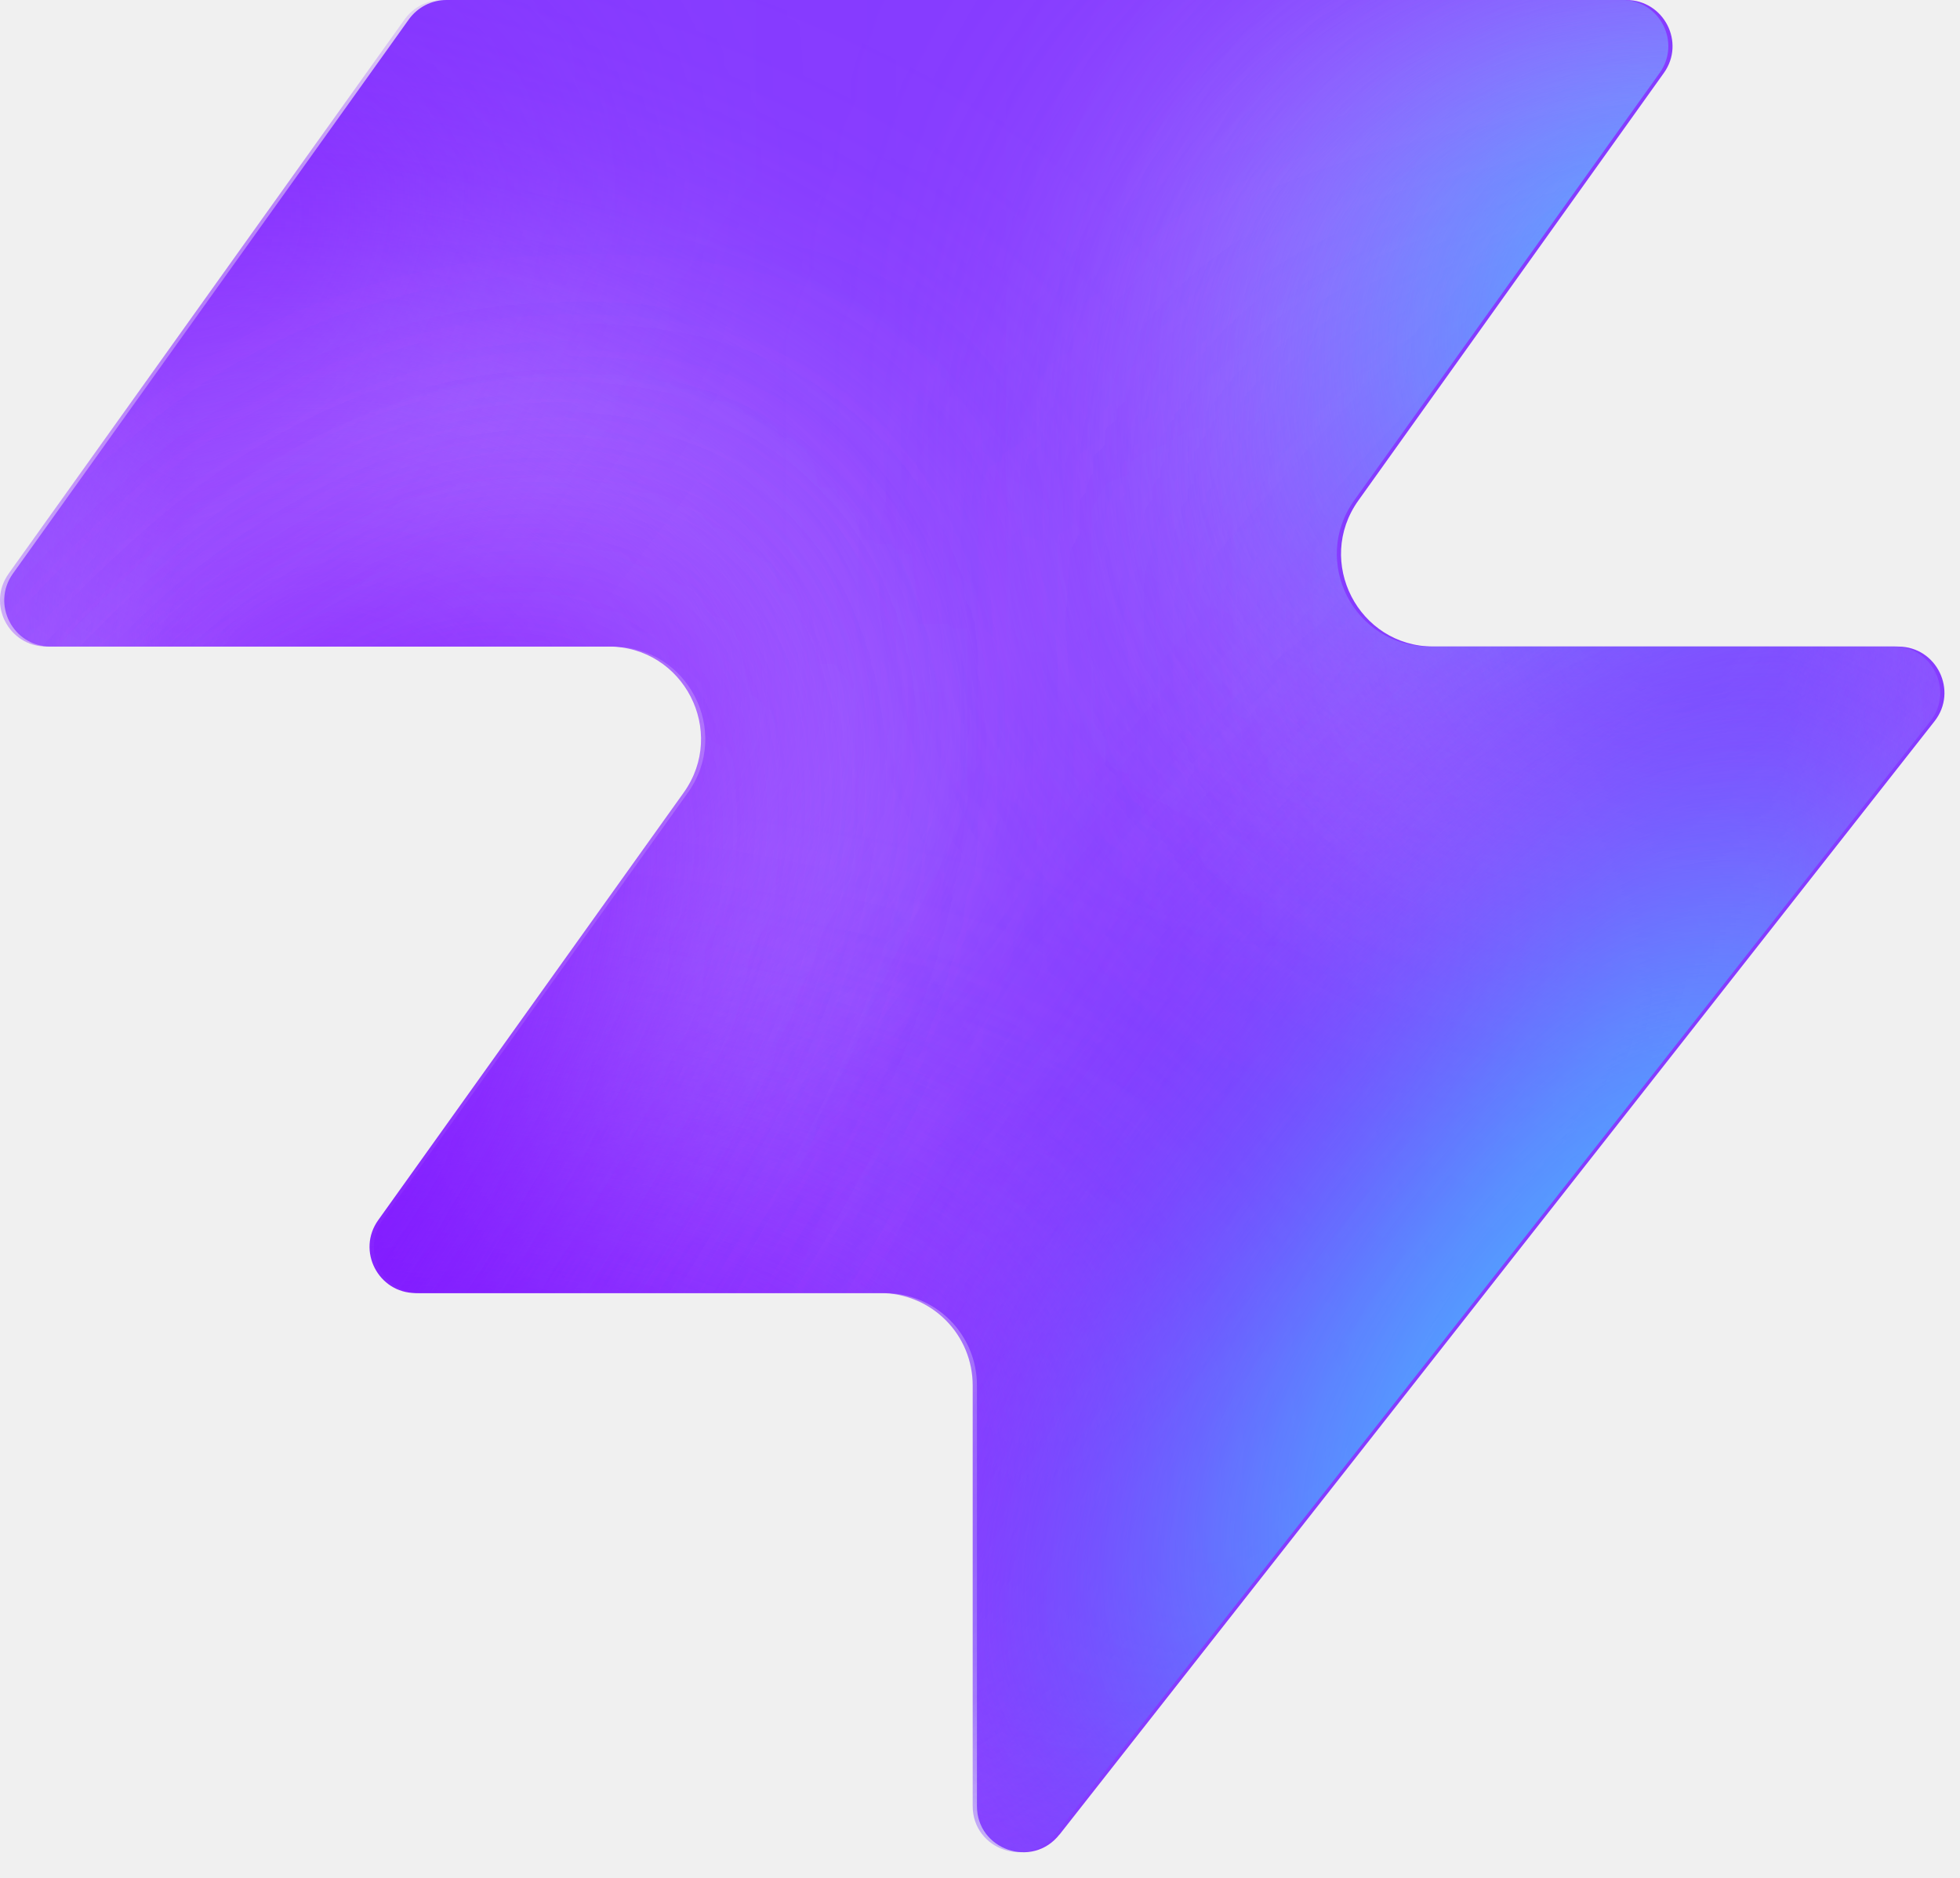
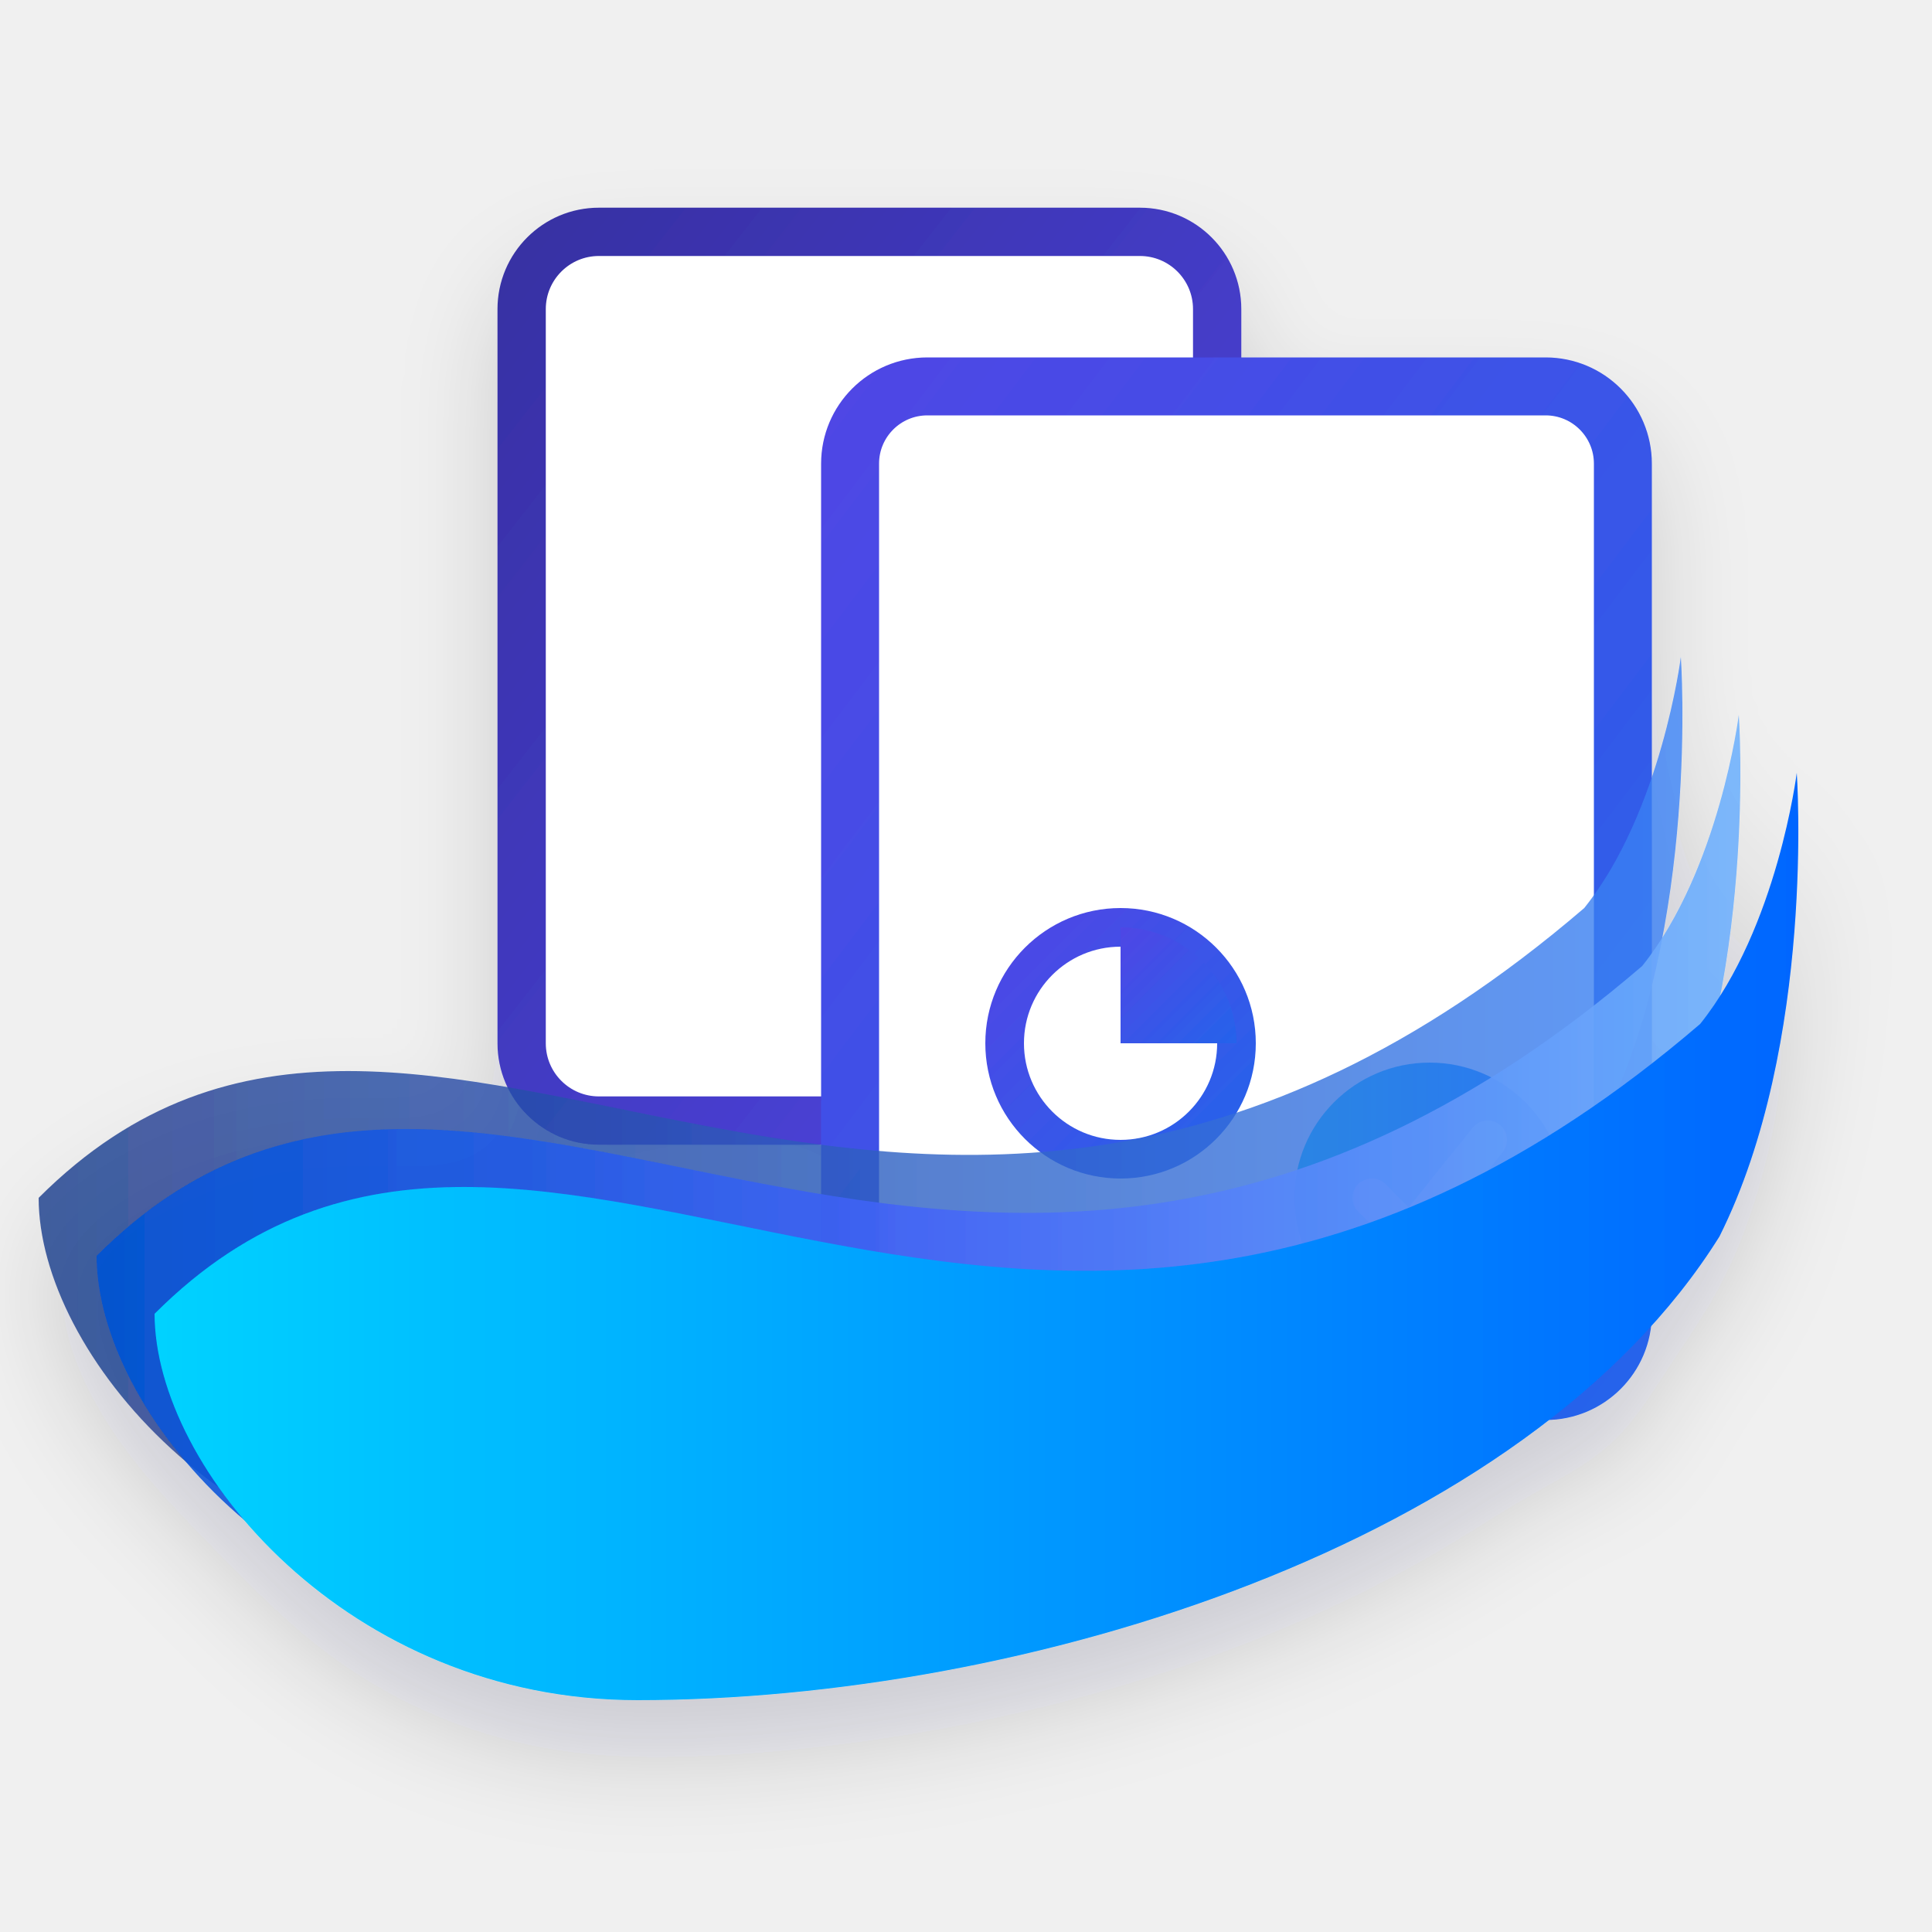
- <svg xmlns="http://www.w3.org/2000/svg" width="48" height="46" fill="none" viewBox="0 0 48 46">
-   <path fill="#863bff" d="M25.946 44.938c-.664.845-2.021.375-2.021-.698V33.937a2.26 2.26 0 0 0-2.262-2.262H10.287c-.92 0-1.456-1.04-.92-1.788l7.48-10.471c1.07-1.497 0-3.578-1.842-3.578H1.237c-.92 0-1.456-1.04-.92-1.788L10.013.474c.214-.297.556-.474.92-.474h28.894c.92 0 1.456 1.04.92 1.788l-7.48 10.471c-1.07 1.498 0 3.579 1.842 3.579h11.377c.943 0 1.473 1.088.89 1.83L25.947 44.94z" style="fill:#863bff;fill:color(display-p3 .525 .23 1);fill-opacity:1" />
-   <mask id="a" width="48" height="46" x="0" y="0" maskUnits="userSpaceOnUse" style="mask-type:alpha">
-     <path fill="#000" d="M25.842 44.938c-.664.844-2.021.375-2.021-.698V33.937a2.26 2.26 0 0 0-2.262-2.262H10.183c-.92 0-1.456-1.04-.92-1.788l7.48-10.471c1.07-1.498 0-3.579-1.842-3.579H1.133c-.92 0-1.456-1.04-.92-1.787L9.91.473c.214-.297.556-.474.92-.474h28.894c.92 0 1.456 1.04.92 1.788l-7.48 10.471c-1.07 1.498 0 3.578 1.842 3.578h11.377c.943 0 1.473 1.088.89 1.832L25.843 44.94z" style="fill:#000;fill-opacity:1" />
-   </mask>
-   <g mask="url(#a)">
-     <g filter="url(#b)">
-       <ellipse cx="5.508" cy="14.704" fill="#ede6ff" rx="5.508" ry="14.704" style="fill:#ede6ff;fill:color(display-p3 .927 .903 1);fill-opacity:1" transform="matrix(.00324 1 1 -.00324 -4.47 31.516)" />
-     </g>
-     <g filter="url(#c)">
-       <ellipse cx="10.399" cy="29.851" fill="#ede6ff" rx="10.399" ry="29.851" style="fill:#ede6ff;fill:color(display-p3 .927 .903 1);fill-opacity:1" transform="matrix(.00324 1 1 -.00324 -39.328 7.883)" />
-     </g>
-     <g filter="url(#d)">
-       <ellipse cx="5.508" cy="30.487" fill="#7e14ff" rx="5.508" ry="30.487" style="fill:#7e14ff;fill:color(display-p3 .492 .077 1);fill-opacity:1" transform="rotate(89.814 -25.913 -14.639)scale(1 -1)" />
-     </g>
-     <g filter="url(#e)">
-       <ellipse cx="5.508" cy="30.599" fill="#7e14ff" rx="5.508" ry="30.599" style="fill:#7e14ff;fill:color(display-p3 .492 .077 1);fill-opacity:1" transform="rotate(89.814 -32.644 -3.334)scale(1 -1)" />
-     </g>
-     <g filter="url(#f)">
-       <ellipse cx="5.508" cy="30.599" fill="#7e14ff" rx="5.508" ry="30.599" style="fill:#7e14ff;fill:color(display-p3 .492 .077 1);fill-opacity:1" transform="matrix(.00324 1 1 -.00324 -34.34 30.47)" />
-     </g>
-     <g filter="url(#g)">
-       <ellipse cx="14.072" cy="22.078" fill="#ede6ff" rx="14.072" ry="22.078" style="fill:#ede6ff;fill:color(display-p3 .927 .903 1);fill-opacity:1" transform="rotate(93.35 24.506 48.493)scale(-1 1)" />
-     </g>
-     <g filter="url(#h)">
-       <ellipse cx="3.47" cy="21.501" fill="#7e14ff" rx="3.47" ry="21.501" style="fill:#7e14ff;fill:color(display-p3 .492 .077 1);fill-opacity:1" transform="rotate(89.009 28.708 47.59)scale(-1 1)" />
-     </g>
-     <g filter="url(#i)">
-       <ellipse cx="3.47" cy="21.501" fill="#7e14ff" rx="3.47" ry="21.501" style="fill:#7e14ff;fill:color(display-p3 .492 .077 1);fill-opacity:1" transform="rotate(89.009 28.708 47.59)scale(-1 1)" />
-     </g>
-     <g filter="url(#j)">
-       <ellipse cx=".387" cy="8.972" fill="#7e14ff" rx="4.407" ry="29.108" style="fill:#7e14ff;fill:color(display-p3 .492 .077 1);fill-opacity:1" transform="rotate(39.51 .387 8.972)" />
-     </g>
-     <g filter="url(#k)">
-       <ellipse cx="47.523" cy="-6.092" fill="#7e14ff" rx="4.407" ry="29.108" style="fill:#7e14ff;fill:color(display-p3 .492 .077 1);fill-opacity:1" transform="rotate(37.892 47.523 -6.092)" />
-     </g>
-     <g filter="url(#l)">
-       <ellipse cx="41.412" cy="6.333" fill="#47bfff" rx="5.971" ry="9.665" style="fill:#47bfff;fill:color(display-p3 .28 .748 1);fill-opacity:1" transform="rotate(37.892 41.412 6.333)" />
-     </g>
-     <g filter="url(#m)">
-       <ellipse cx="-1.879" cy="38.332" fill="#7e14ff" rx="4.407" ry="29.108" style="fill:#7e14ff;fill:color(display-p3 .492 .077 1);fill-opacity:1" transform="rotate(37.892 -1.88 38.332)" />
-     </g>
-     <g filter="url(#n)">
-       <ellipse cx="-1.879" cy="38.332" fill="#7e14ff" rx="4.407" ry="29.108" style="fill:#7e14ff;fill:color(display-p3 .492 .077 1);fill-opacity:1" transform="rotate(37.892 -1.88 38.332)" />
-     </g>
-     <g filter="url(#o)">
-       <ellipse cx="35.651" cy="29.907" fill="#7e14ff" rx="4.407" ry="29.108" style="fill:#7e14ff;fill:color(display-p3 .492 .077 1);fill-opacity:1" transform="rotate(37.892 35.651 29.907)" />
-     </g>
-     <g filter="url(#p)">
-       <ellipse cx="38.418" cy="32.4" fill="#47bfff" rx="5.971" ry="15.297" style="fill:#47bfff;fill:color(display-p3 .28 .748 1);fill-opacity:1" transform="rotate(37.892 38.418 32.4)" />
-     </g>
-   </g>
+ <svg xmlns="http://www.w3.org/2000/svg" viewBox="0 0 100 100" class="logo-icon-svg" style="width: 100%; height: 100%; display: block;">
  <defs>
-     <filter id="b" width="60.045" height="41.654" x="-19.77" y="16.149" color-interpolation-filters="sRGB" filterUnits="userSpaceOnUse">
-       <feFlood flood-opacity="0" result="BackgroundImageFix" />
-       <feBlend in="SourceGraphic" in2="BackgroundImageFix" result="shape" />
-       <feGaussianBlur result="effect1_foregroundBlur_2002_17158" stdDeviation="7.659" />
-     </filter>
-     <filter id="c" width="90.34" height="51.437" x="-54.613" y="-7.533" color-interpolation-filters="sRGB" filterUnits="userSpaceOnUse">
-       <feFlood flood-opacity="0" result="BackgroundImageFix" />
-       <feBlend in="SourceGraphic" in2="BackgroundImageFix" result="shape" />
-       <feGaussianBlur result="effect1_foregroundBlur_2002_17158" stdDeviation="7.659" />
-     </filter>
-     <filter id="d" width="79.355" height="29.4" x="-49.64" y="2.03" color-interpolation-filters="sRGB" filterUnits="userSpaceOnUse">
-       <feFlood flood-opacity="0" result="BackgroundImageFix" />
-       <feBlend in="SourceGraphic" in2="BackgroundImageFix" result="shape" />
-       <feGaussianBlur result="effect1_foregroundBlur_2002_17158" stdDeviation="4.596" />
-     </filter>
-     <filter id="e" width="79.579" height="29.4" x="-45.045" y="20.029" color-interpolation-filters="sRGB" filterUnits="userSpaceOnUse">
-       <feFlood flood-opacity="0" result="BackgroundImageFix" />
-       <feBlend in="SourceGraphic" in2="BackgroundImageFix" result="shape" />
-       <feGaussianBlur result="effect1_foregroundBlur_2002_17158" stdDeviation="4.596" />
-     </filter>
-     <filter id="f" width="79.579" height="29.4" x="-43.513" y="21.178" color-interpolation-filters="sRGB" filterUnits="userSpaceOnUse">
-       <feFlood flood-opacity="0" result="BackgroundImageFix" />
-       <feBlend in="SourceGraphic" in2="BackgroundImageFix" result="shape" />
-       <feGaussianBlur result="effect1_foregroundBlur_2002_17158" stdDeviation="4.596" />
-     </filter>
-     <filter id="g" width="74.749" height="58.852" x="15.756" y="-17.901" color-interpolation-filters="sRGB" filterUnits="userSpaceOnUse">
-       <feFlood flood-opacity="0" result="BackgroundImageFix" />
-       <feBlend in="SourceGraphic" in2="BackgroundImageFix" result="shape" />
-       <feGaussianBlur result="effect1_foregroundBlur_2002_17158" stdDeviation="7.659" />
-     </filter>
-     <filter id="h" width="61.377" height="25.362" x="23.548" y="2.284" color-interpolation-filters="sRGB" filterUnits="userSpaceOnUse">
-       <feFlood flood-opacity="0" result="BackgroundImageFix" />
-       <feBlend in="SourceGraphic" in2="BackgroundImageFix" result="shape" />
-       <feGaussianBlur result="effect1_foregroundBlur_2002_17158" stdDeviation="4.596" />
-     </filter>
-     <filter id="i" width="61.377" height="25.362" x="23.548" y="2.284" color-interpolation-filters="sRGB" filterUnits="userSpaceOnUse">
-       <feFlood flood-opacity="0" result="BackgroundImageFix" />
-       <feBlend in="SourceGraphic" in2="BackgroundImageFix" result="shape" />
-       <feGaussianBlur result="effect1_foregroundBlur_2002_17158" stdDeviation="4.596" />
-     </filter>
-     <filter id="j" width="56.045" height="63.649" x="-27.636" y="-22.853" color-interpolation-filters="sRGB" filterUnits="userSpaceOnUse">
-       <feFlood flood-opacity="0" result="BackgroundImageFix" />
-       <feBlend in="SourceGraphic" in2="BackgroundImageFix" result="shape" />
-       <feGaussianBlur result="effect1_foregroundBlur_2002_17158" stdDeviation="4.596" />
-     </filter>
-     <filter id="k" width="54.814" height="64.646" x="20.116" y="-38.415" color-interpolation-filters="sRGB" filterUnits="userSpaceOnUse">
-       <feFlood flood-opacity="0" result="BackgroundImageFix" />
-       <feBlend in="SourceGraphic" in2="BackgroundImageFix" result="shape" />
-       <feGaussianBlur result="effect1_foregroundBlur_2002_17158" stdDeviation="4.596" />
-     </filter>
-     <filter id="l" width="33.541" height="35.313" x="24.641" y="-11.323" color-interpolation-filters="sRGB" filterUnits="userSpaceOnUse">
-       <feFlood flood-opacity="0" result="BackgroundImageFix" />
-       <feBlend in="SourceGraphic" in2="BackgroundImageFix" result="shape" />
-       <feGaussianBlur result="effect1_foregroundBlur_2002_17158" stdDeviation="4.596" />
-     </filter>
-     <filter id="m" width="54.814" height="64.646" x="-29.286" y="6.009" color-interpolation-filters="sRGB" filterUnits="userSpaceOnUse">
-       <feFlood flood-opacity="0" result="BackgroundImageFix" />
-       <feBlend in="SourceGraphic" in2="BackgroundImageFix" result="shape" />
-       <feGaussianBlur result="effect1_foregroundBlur_2002_17158" stdDeviation="4.596" />
-     </filter>
-     <filter id="n" width="54.814" height="64.646" x="-29.286" y="6.009" color-interpolation-filters="sRGB" filterUnits="userSpaceOnUse">
-       <feFlood flood-opacity="0" result="BackgroundImageFix" />
-       <feBlend in="SourceGraphic" in2="BackgroundImageFix" result="shape" />
-       <feGaussianBlur result="effect1_foregroundBlur_2002_17158" stdDeviation="4.596" />
-     </filter>
-     <filter id="o" width="54.814" height="64.646" x="8.244" y="-2.416" color-interpolation-filters="sRGB" filterUnits="userSpaceOnUse">
-       <feFlood flood-opacity="0" result="BackgroundImageFix" />
-       <feBlend in="SourceGraphic" in2="BackgroundImageFix" result="shape" />
-       <feGaussianBlur result="effect1_foregroundBlur_2002_17158" stdDeviation="4.596" />
-     </filter>
-     <filter id="p" width="39.409" height="43.623" x="18.713" y="10.588" color-interpolation-filters="sRGB" filterUnits="userSpaceOnUse">
-       <feFlood flood-opacity="0" result="BackgroundImageFix" />
-       <feBlend in="SourceGraphic" in2="BackgroundImageFix" result="shape" />
-       <feGaussianBlur result="effect1_foregroundBlur_2002_17158" stdDeviation="4.596" />
+     <linearGradient id="docGradientIconBack" x1="0%" y1="0%" x2="100%" y2="100%">
+       <stop offset="0%" stop-color="#3730a3" />
+       <stop offset="100%" stop-color="#4f46e5" />
+     </linearGradient>
+     <linearGradient id="docGradientIconFront" x1="0%" y1="0%" x2="100%" y2="100%">
+       <stop offset="0%" stop-color="#4f46e5" />
+       <stop offset="100%" stop-color="#2563eb" />
+     </linearGradient>
+     <linearGradient id="waveGradient1Icon" x1="0%" y1="0%" x2="100%" y2="0%">
+       <stop offset="0%" stop-color="#00d2ff" />
+       <stop offset="100%" stop-color="#0066ff" />
+     </linearGradient>
+     <linearGradient id="waveGradient2Icon" x1="0%" y1="0%" x2="100%" y2="0%">
+       <stop offset="0%" stop-color="#0052d4" />
+       <stop offset="50%" stop-color="#4364f7" />
+       <stop offset="100%" stop-color="#6fb1fc" />
+     </linearGradient>
+     <linearGradient id="waveGradient3Icon" x1="0%" y1="0%" x2="100%" y2="0%">
+       <stop offset="0%" stop-color="#1e3a8a" />
+       <stop offset="100%" stop-color="#3b82f6" />
+     </linearGradient>
+     <filter id="logoShadowIcon" x="-20%" y="-20%" width="140%" height="140%">
+       <feDropShadow dx="0" dy="3" stdDeviation="2.5" flood-color="#091e36" flood-opacity="0.15" />
    </filter>
  </defs>
+   <g transform="translate(2, 2)" filter="url(#logoShadowIcon)">
+     <rect x="25" y="10" width="36" height="46" rx="4" fill="#ffffff" stroke="url(#docGradientIconBack)" stroke-width="2.5" />
+     <line x1="32" y1="20" x2="54" y2="20" stroke="url(#docGradientIconBack)" stroke-width="2" stroke-linecap="round" />
+     <line x1="32" y1="26" x2="48" y2="26" stroke="url(#docGradientIconBack)" stroke-width="2" stroke-linecap="round" />
+     <rect x="42" y="18" width="40" height="52" rx="4" fill="#ffffff" stroke="url(#docGradientIconFront)" stroke-width="3" />
+     <line x1="49" y1="30" x2="75" y2="30" stroke="url(#docGradientIconFront)" stroke-width="2.5" stroke-linecap="round" />
+     <line x1="49" y1="38" x2="68" y2="38" stroke="url(#docGradientIconFront)" stroke-width="2.5" stroke-linecap="round" />
+     <circle cx="56" cy="52" r="6" fill="none" stroke="url(#docGradientIconFront)" stroke-width="2" />
+     <path d="M 56,52 L 56,46 A 6,6 0 0,1 62,52 Z" fill="url(#docGradientIconFront)" />
+     <circle cx="72" cy="60" r="7" fill="url(#waveGradient1Icon)" />
+     <path d="M 69,60 L 71,62 L 75,57" fill="none" stroke="#ffffff" stroke-width="2" stroke-linecap="round" stroke-linejoin="round" />
+     <path d="M 0,60 C 20,40 45,75 80,45 C 84,40 85,32 85,32 C 85,32 86,46 81,56 C 71,72 45,80 25,80 C 10,80 0,68 0,60 Z" fill="url(#waveGradient3Icon)" opacity="0.8" />
+     <path d="M 3,63 C 23,43 48,78 83,48 C 87,43 88,35 88,35 C 88,35 89,49 84,59 C 74,75 48,83 28,83 C 13,83 3,71 3,63 Z" fill="url(#waveGradient2Icon)" opacity="0.9" />
+     <path d="M 6,66 C 26,46 51,81 86,51 C 90,46 91,38 91,38 C 91,38 92,52 87,62 C 77,78 51,86 31,86 C 16,86 6,74 6,66 Z" fill="url(#waveGradient1Icon)" />
+   </g>
</svg>
